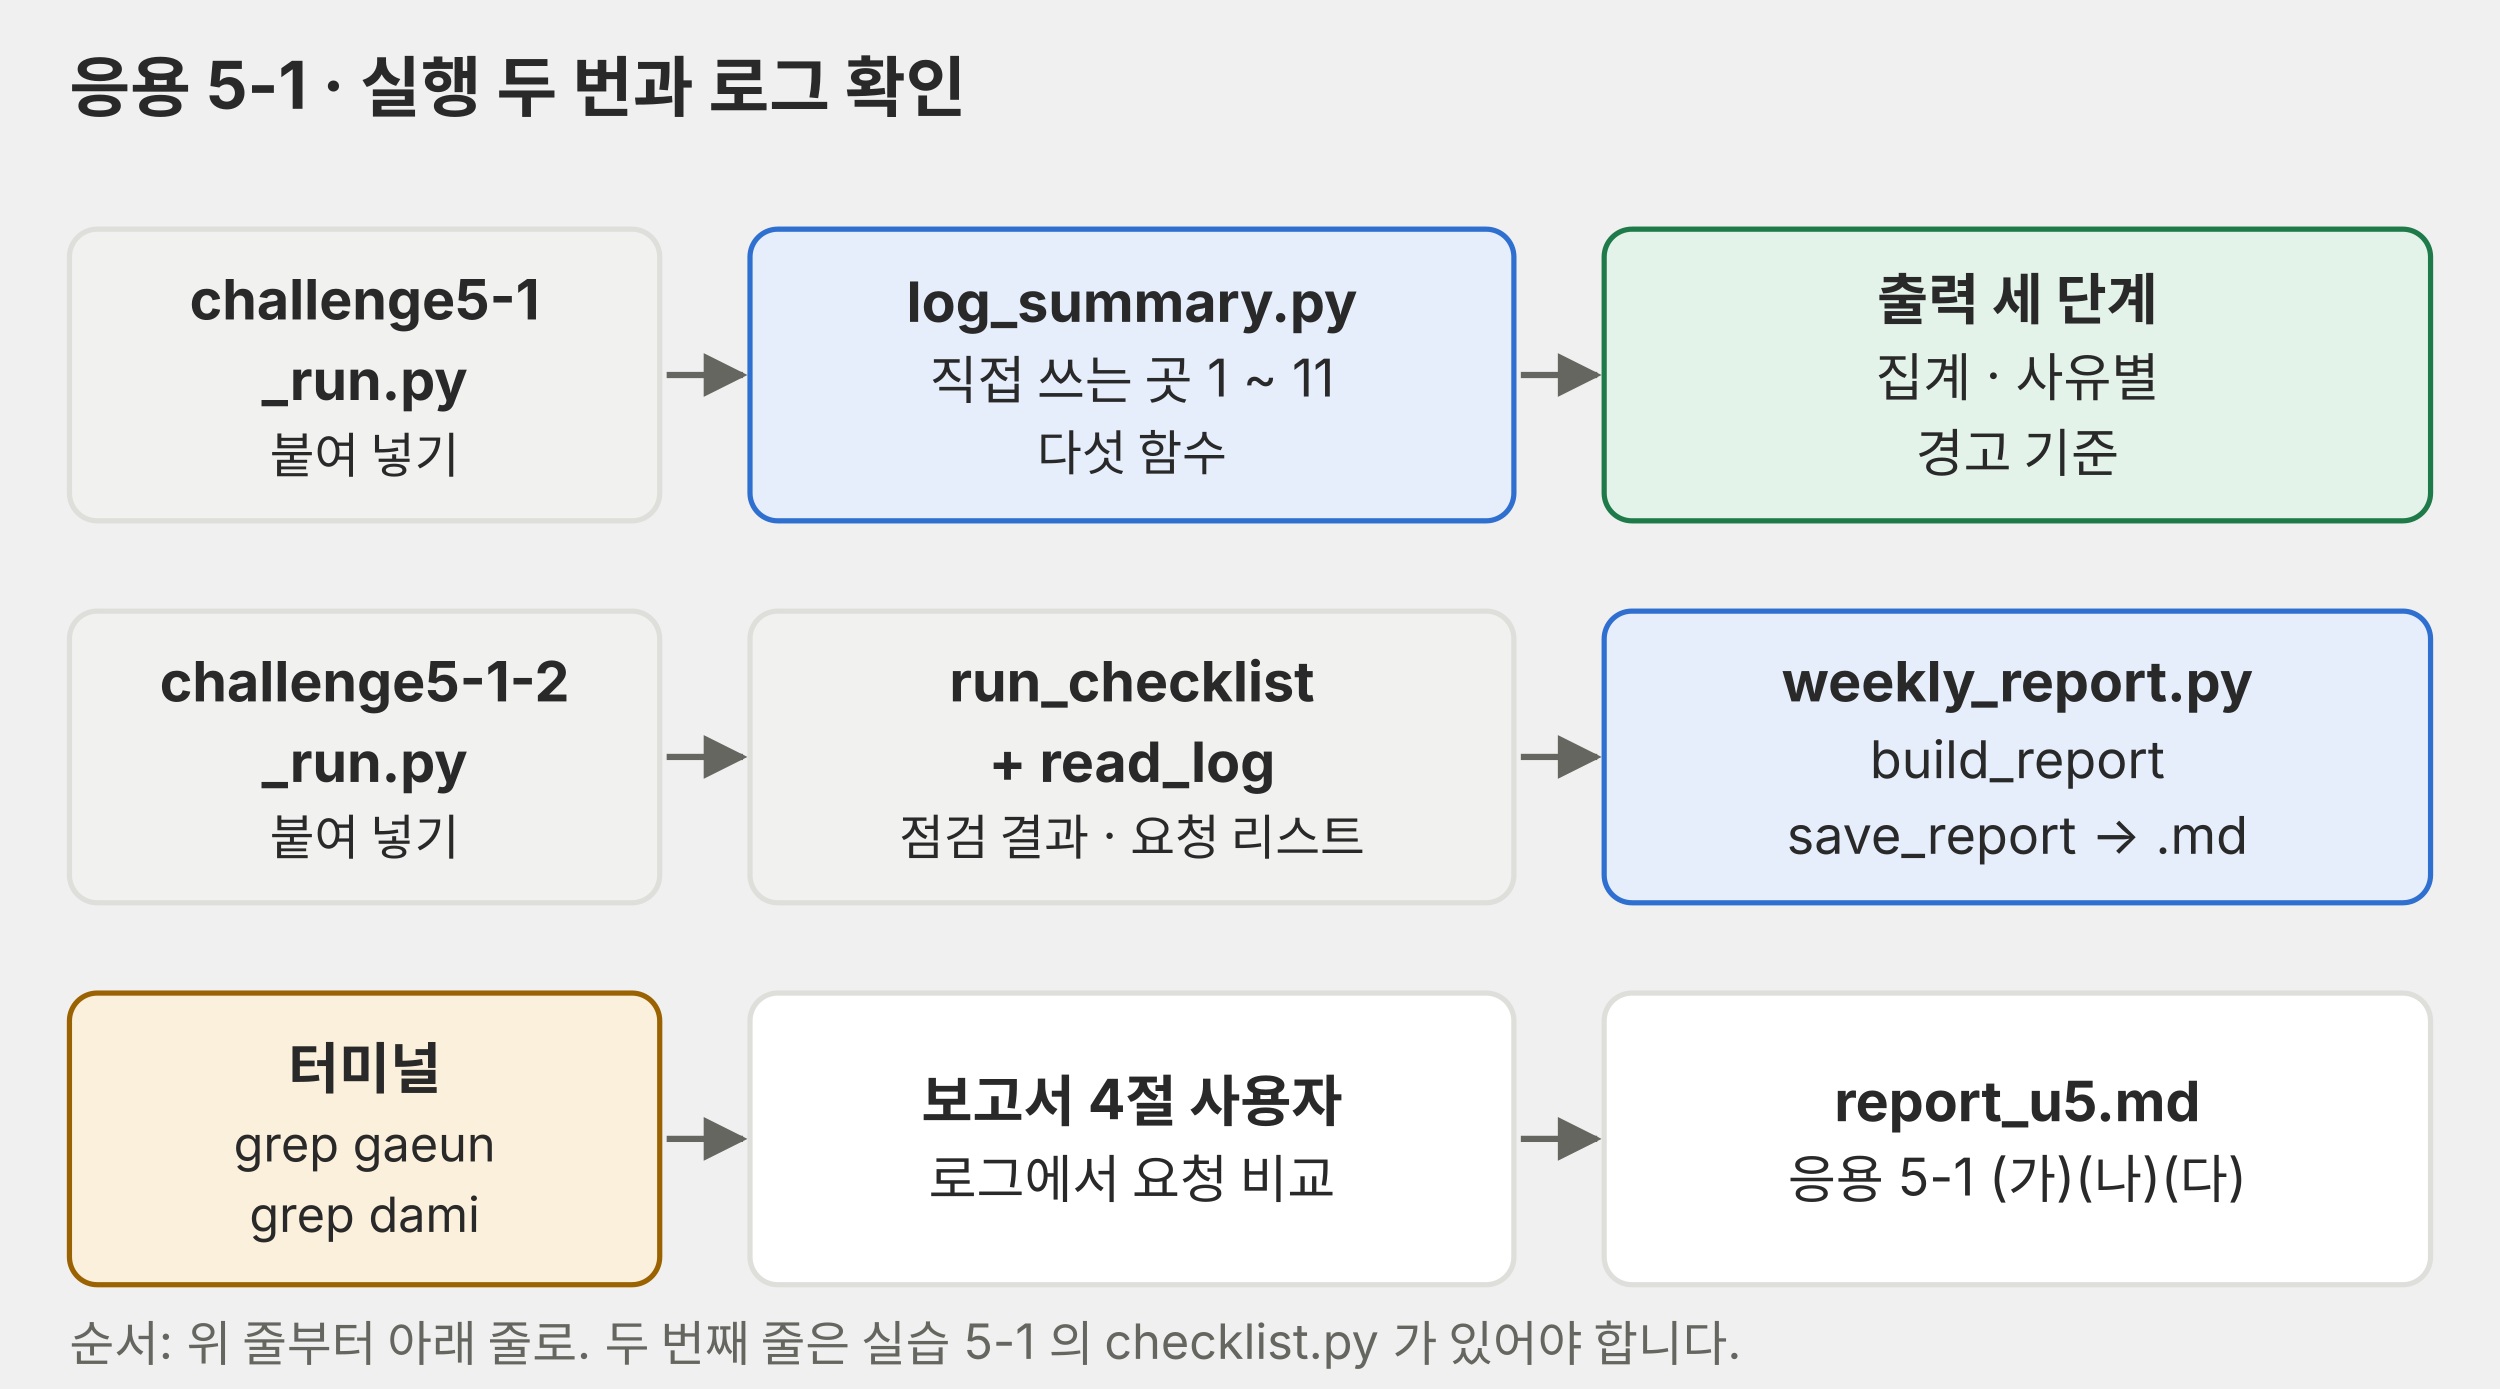
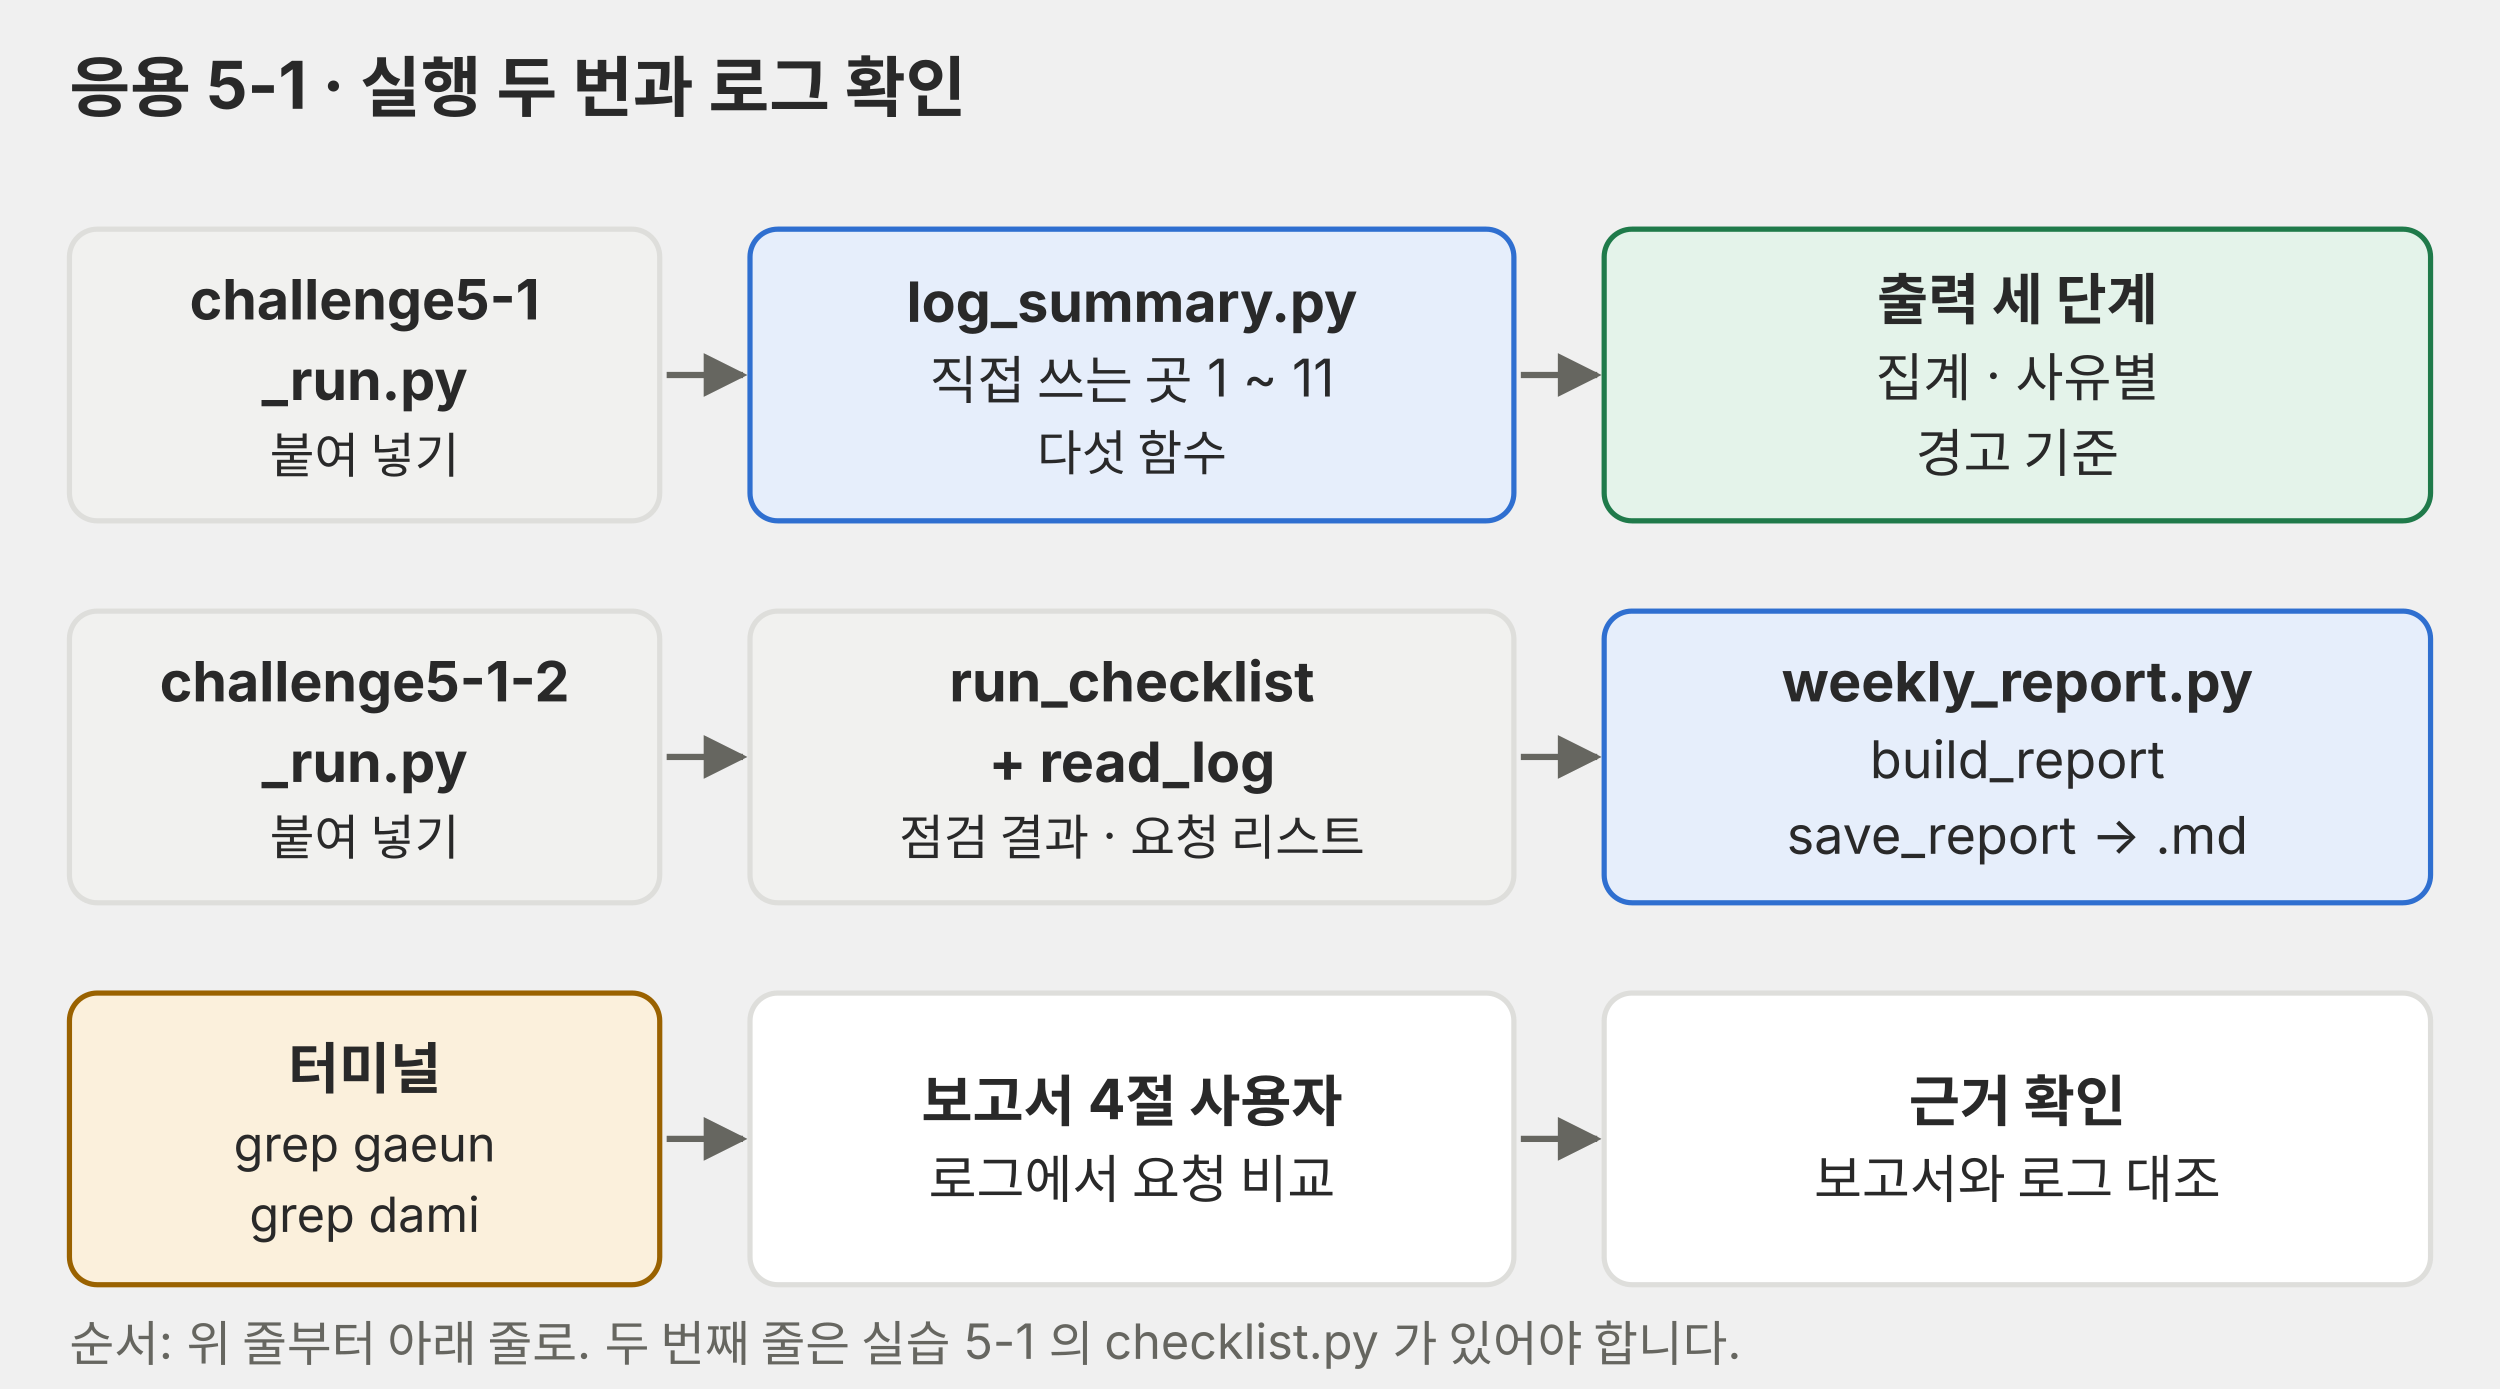
<svg xmlns="http://www.w3.org/2000/svg" viewBox="0 0 720 400" role="img">
  <defs>
    <marker id="a-p04" viewBox="0 0 10 10" refX="9" refY="5" markerWidth="7" markerHeight="7" orient="auto-start-reverse">
      <path d="M0,0 L10,5 L0,10 z" fill="#666660" />
    </marker>
  </defs>
  <g font-family="Pretendard, 'Noto Sans KR', -apple-system, 'Segoe UI', sans-serif">
    <text x="20" y="32" font-size="19" fill="#292929" font-weight="700">응용 5-1 · 실행 두 번과 로그 확인</text>
    <rect x="20" y="66" width="170" height="84" rx="8" fill="#f1f1ef" stroke="#dededb" stroke-width="1.5" />
    <text x="105" y="92" font-size="16" fill="#292929" text-anchor="middle" font-weight="700">challenge5-1</text>
    <text x="105" y="115.2" font-size="16" fill="#292929" text-anchor="middle" font-weight="700">_run.py</text>
    <text x="105" y="136.2" font-size="14" fill="#292929" text-anchor="middle">붙여 넣기</text>
    <line x1="192" y1="108" x2="214" y2="108" stroke="#666660" stroke-width="1.8" marker-end="url(#a-p04)" />
    <rect x="216" y="66" width="220" height="84" rx="8" fill="#e6eefb" stroke="#2f6fd0" stroke-width="1.5" />
    <text x="326" y="92.7" font-size="16" fill="#292929" text-anchor="middle" font-weight="700">log_summary.py</text>
    <text x="326" y="114.9" font-size="15" fill="#292929" text-anchor="middle">직접 쓰는 곳 1 ~ 11</text>
    <text x="326" y="135.5" font-size="14" fill="#292929" text-anchor="middle">다섯 함수</text>
    <line x1="438" y1="108" x2="460" y2="108" stroke="#666660" stroke-width="1.8" marker-end="url(#a-p04)" />
    <rect x="462" y="66" width="238" height="84" rx="8" fill="#e4f3ea" stroke="#1f7a4a" stroke-width="1.5" />
    <text x="581" y="92" font-size="16" fill="#292929" text-anchor="middle" font-weight="700">출력 세 단계</text>
    <text x="581" y="114.1" font-size="15" fill="#292929" text-anchor="middle">집계 · 사유별</text>
    <text x="581" y="135.9" font-size="15" fill="#292929" text-anchor="middle">경고 기준</text>
    <rect x="20" y="176" width="170" height="84" rx="8" fill="#f1f1ef" stroke="#dededb" stroke-width="1.5" />
    <text x="105" y="202" font-size="16" fill="#292929" text-anchor="middle" font-weight="700">challenge5-1-2</text>
    <text x="105" y="225.2" font-size="16" fill="#292929" text-anchor="middle" font-weight="700">_run.py</text>
    <text x="105" y="246.2" font-size="14" fill="#292929" text-anchor="middle">붙여 넣기</text>
    <line x1="192" y1="218" x2="214" y2="218" stroke="#666660" stroke-width="1.8" marker-end="url(#a-p04)" />
    <rect x="216" y="176" width="220" height="84" rx="8" fill="#f1f1ef" stroke="#dededb" stroke-width="1.5" />
    <text x="326" y="202" font-size="16" fill="#292929" text-anchor="middle" font-weight="700">run_checklist</text>
    <text x="326" y="225.2" font-size="16" fill="#292929" text-anchor="middle" font-weight="700">+ read_log</text>
    <text x="326" y="246.2" font-size="14" fill="#292929" text-anchor="middle">점검 결과 · 요청 리스트</text>
    <line x1="438" y1="218" x2="460" y2="218" stroke="#666660" stroke-width="1.8" marker-end="url(#a-p04)" />
    <rect x="462" y="176" width="238" height="84" rx="8" fill="#e6eefb" stroke="#2f6fd0" stroke-width="1.5" />
    <text x="581" y="202" font-size="16" fill="#292929" text-anchor="middle" font-weight="700">weekly_report.py</text>
    <text x="581" y="224.1" font-size="15" fill="#292929" text-anchor="middle">build_report</text>
    <text x="581" y="245.9" font-size="15" fill="#292929" text-anchor="middle">save_report → .md</text>
    <rect x="20" y="286" width="170" height="84" rx="8" fill="#fbf0dc" stroke="#9a6200" stroke-width="1.5" />
    <text x="105" y="313.5" font-size="16" fill="#292929" text-anchor="middle" font-weight="700">터미널</text>
    <text x="105" y="334.5" font-size="14" fill="#292929" text-anchor="middle">grep gaeun</text>
    <text x="105" y="354.8" font-size="14" fill="#292929" text-anchor="middle">grep dami</text>
    <line x1="192" y1="328" x2="214" y2="328" stroke="#666660" stroke-width="1.8" marker-end="url(#a-p04)" />
    <rect x="216" y="286" width="220" height="84" rx="8" fill="#ffffff" stroke="#dededb" stroke-width="1.5" />
    <text x="326" y="322.9" font-size="16" fill="#292929" text-anchor="middle" font-weight="700">보고서 4절 사용자</text>
    <text x="326" y="345" font-size="15" fill="#292929" text-anchor="middle">로그에서 요청 비교</text>
    <line x1="438" y1="328" x2="460" y2="328" stroke="#666660" stroke-width="1.8" marker-end="url(#a-p04)" />
    <rect x="462" y="286" width="238" height="84" rx="8" fill="#ffffff" stroke="#dededb" stroke-width="1.5" />
-     <text x="581" y="322.9" font-size="16" fill="#292929" text-anchor="middle" font-weight="700">report_u5.md</text>
-     <text x="581" y="345" font-size="15" fill="#292929" text-anchor="middle">응용 5-1 (가)(나)(다)</text>
+     <text x="581" y="322.9" font-size="16" fill="#292929" text-anchor="middle" font-weight="700">근거 확인</text>
+     <text x="581" y="345" font-size="15" fill="#292929" text-anchor="middle">보고서와 로그 대조</text>
    <text x="20" y="392" font-size="14" fill="#666660">순서: 위 줄부터 아래 줄로. 두 번째 줄은 실습 5-1 의 checklist.py 가 있어야 합니다.</text>
  </g>
</svg>
